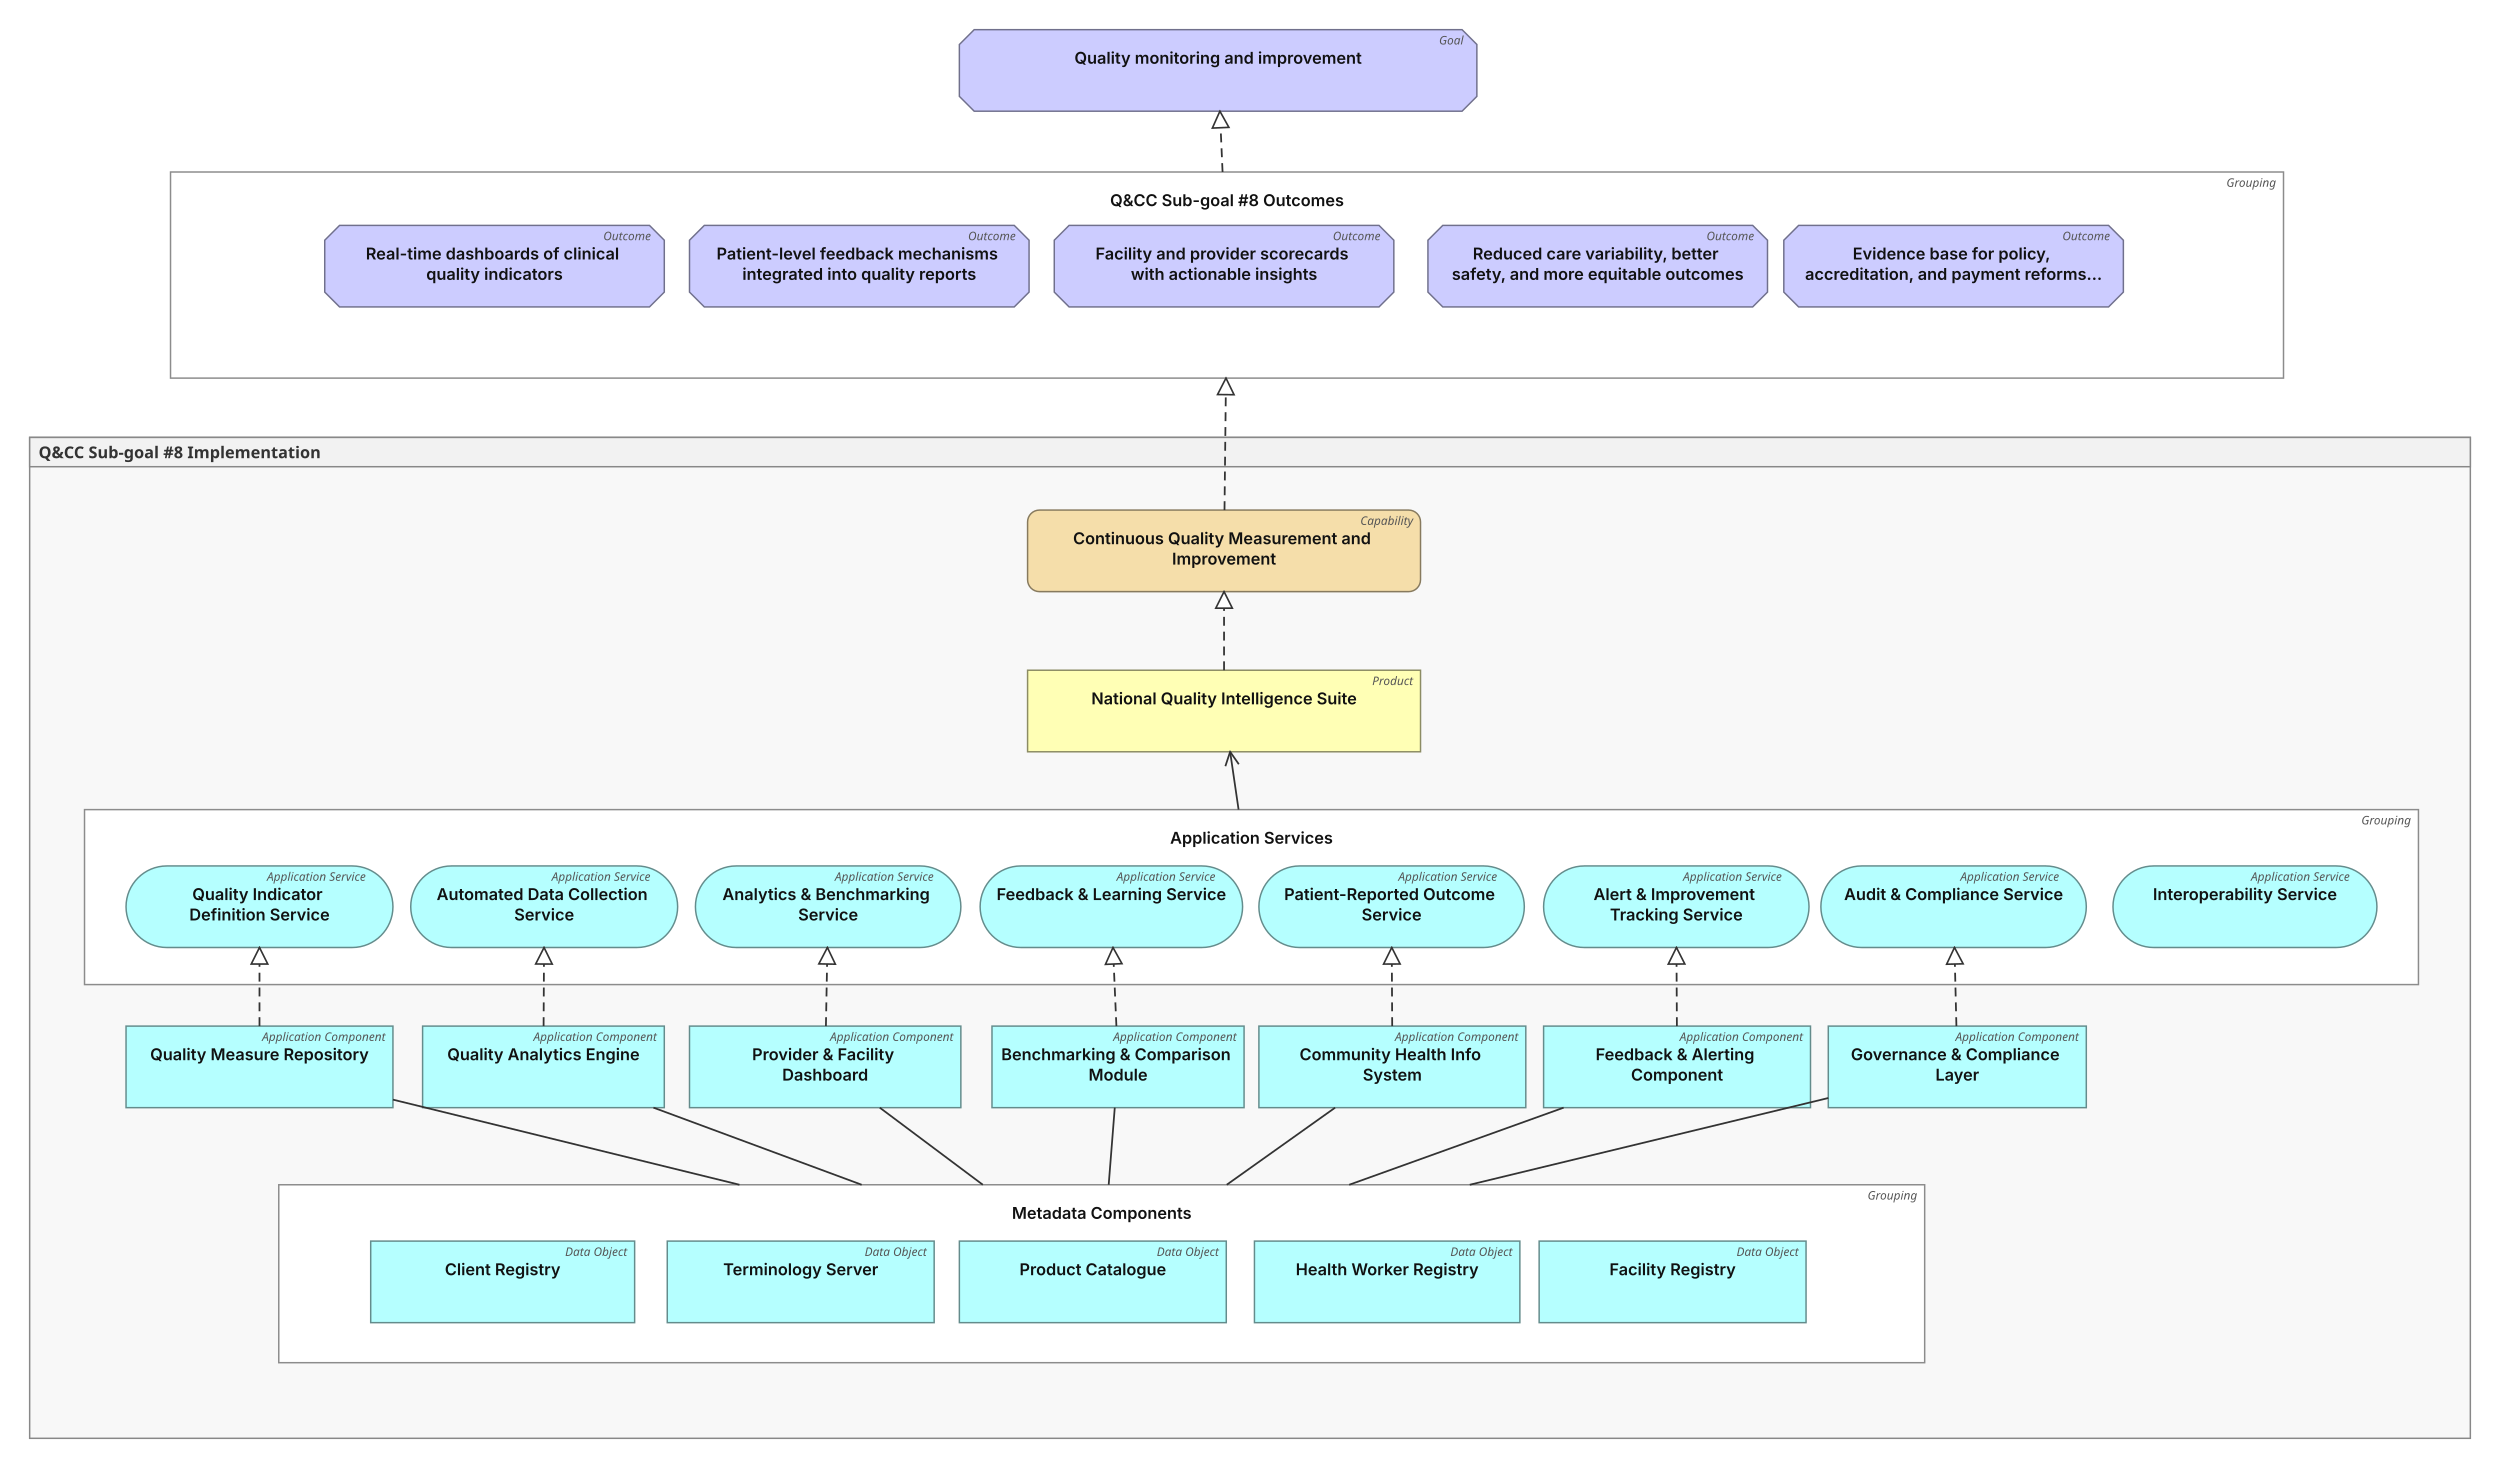
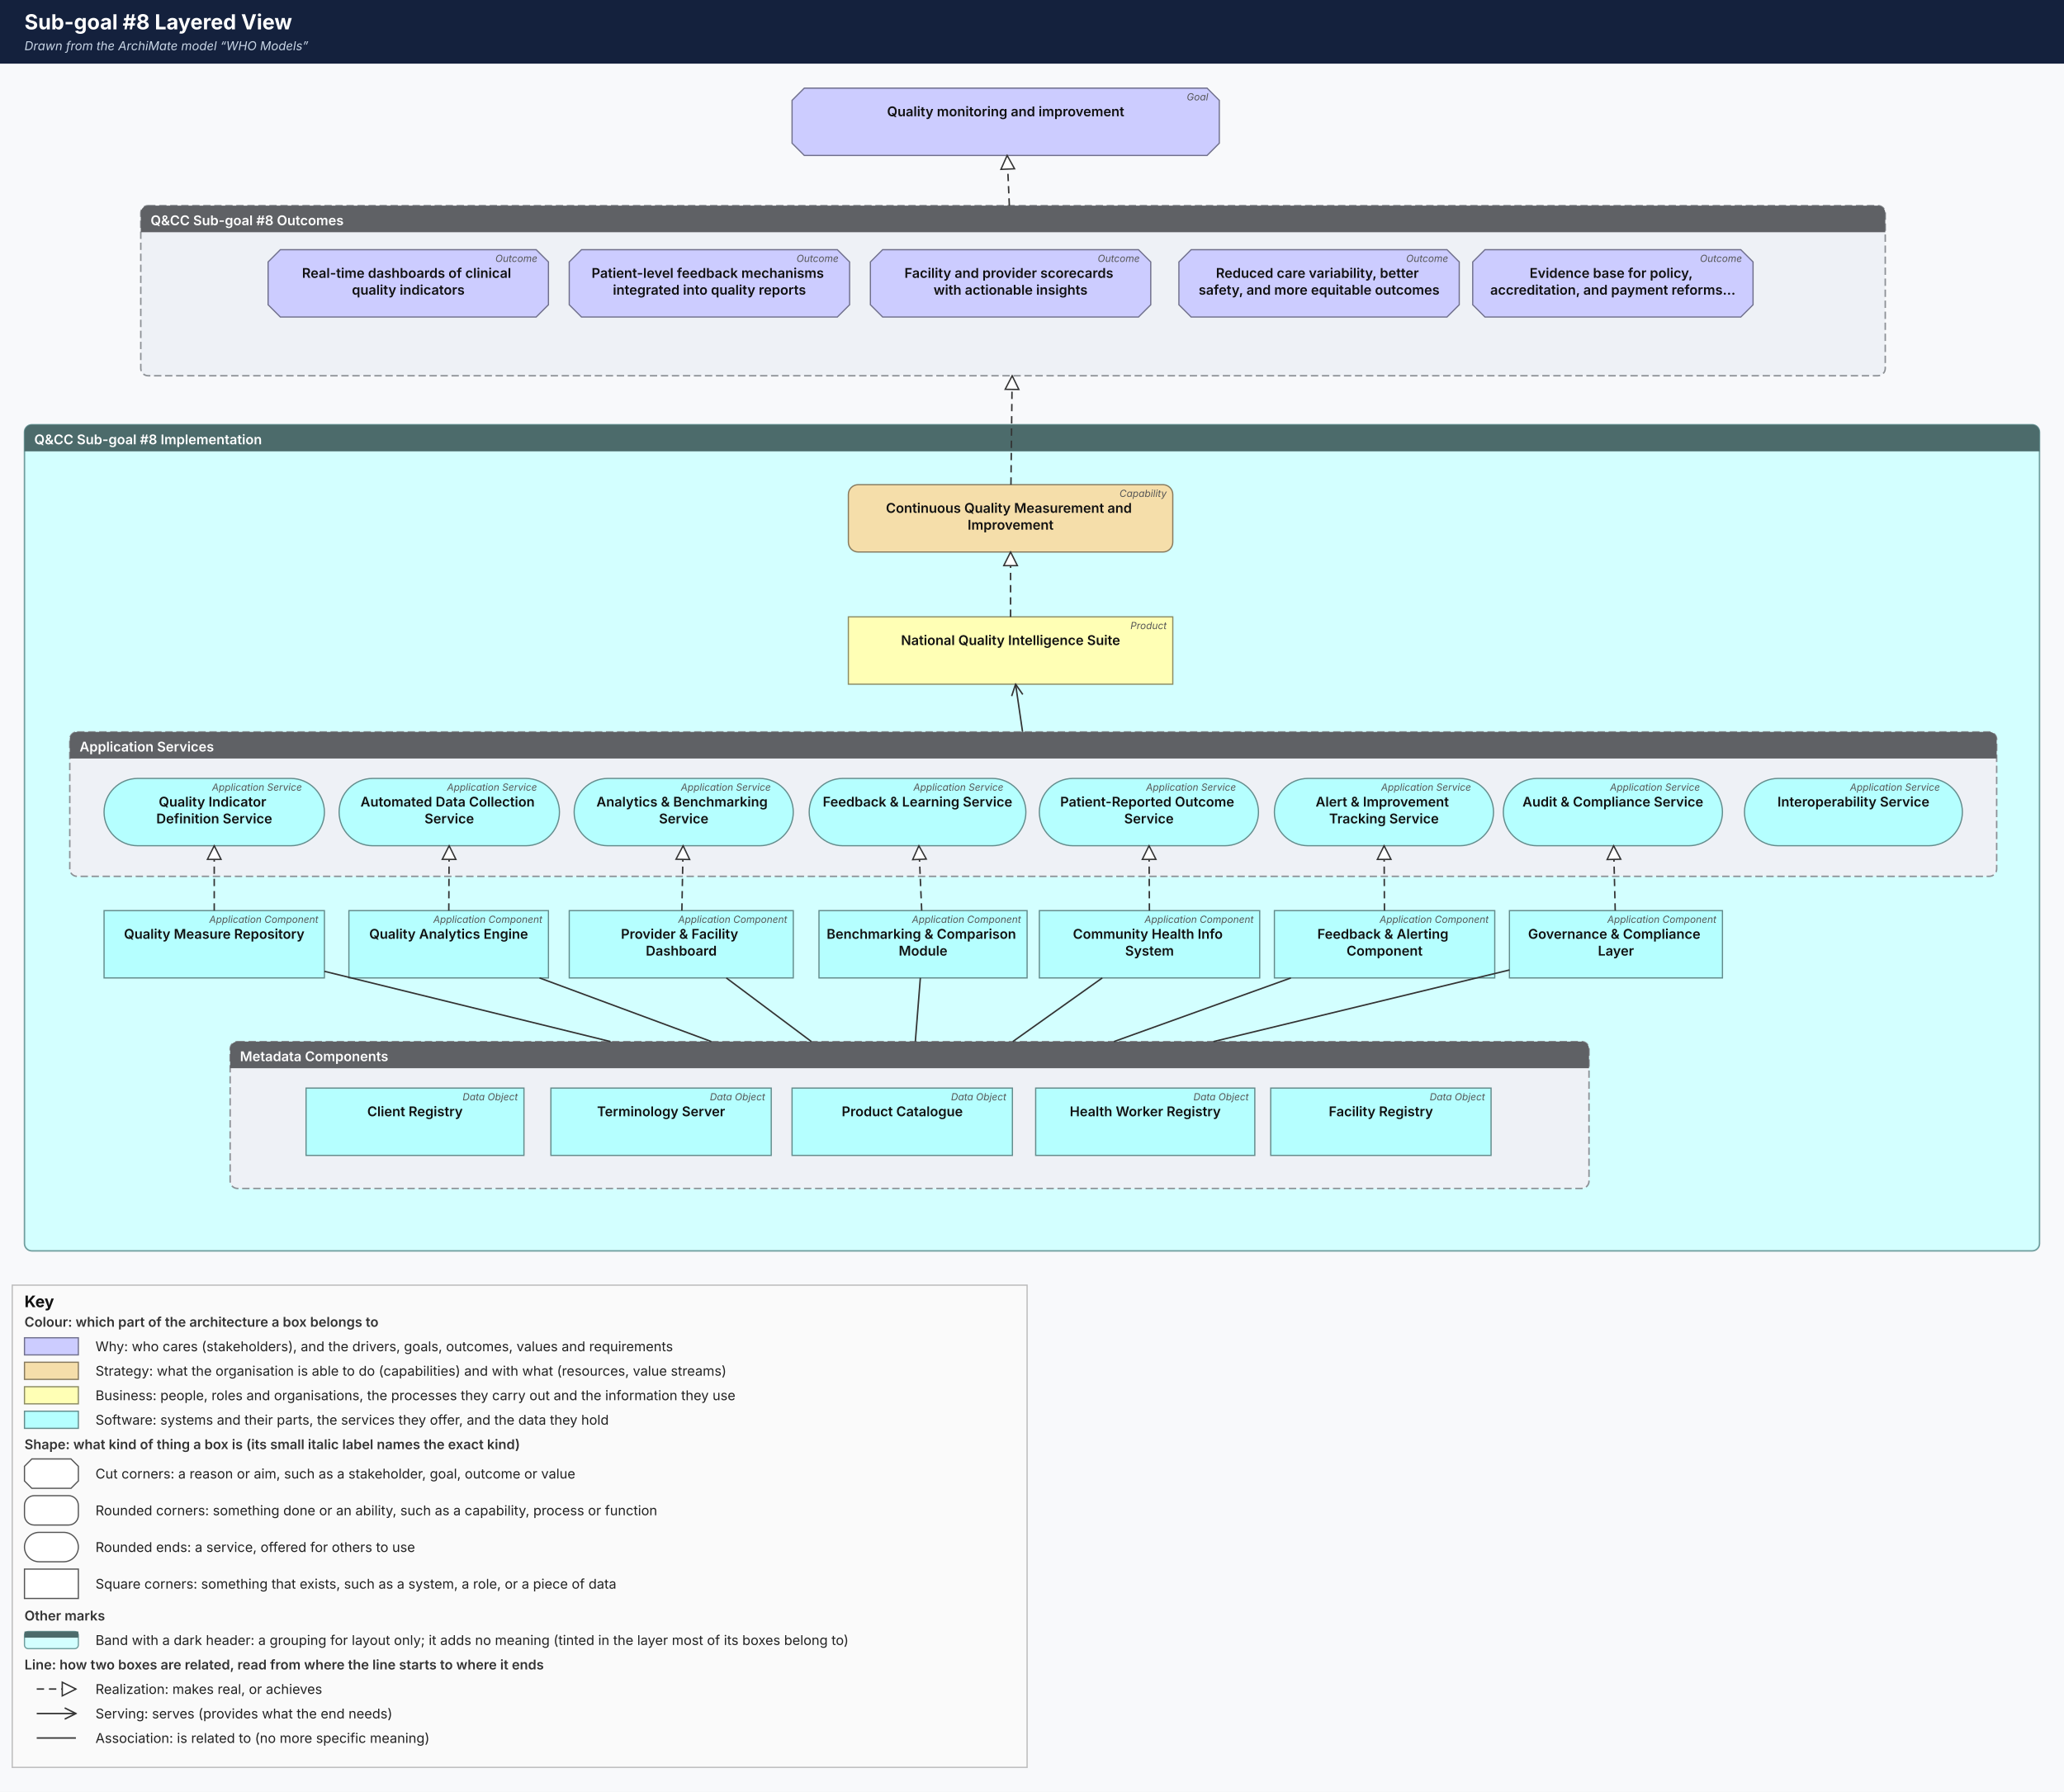
- <svg xmlns="http://www.w3.org/2000/svg" viewBox="6 4 1686 990" width="1686" height="990" role="img" aria-labelledby="av-title">
+ <svg xmlns="http://www.w3.org/2000/svg" viewBox="6 -48 1686 1464" width="1686" height="1464" role="img" aria-labelledby="av-title">
  <style>
- .av-name{font:600 11px system-ui,-apple-system,"Segoe UI",sans-serif;fill:#111}
- .av-type{font:italic 8px system-ui,sans-serif;fill:#555}
- .av-group{font:600 11px system-ui,sans-serif;fill:#333}
- .av-note{font:10px system-ui,sans-serif;fill:#222}
- .av-rel{font:9px system-ui,sans-serif;fill:#333;paint-order:stroke;stroke:#fff;stroke-width:3px}
+ .av-name{font:600 11px Inter, "Segoe UI", system-ui, -apple-system, Helvetica, Arial, sans-serif;fill:#111}
+ .av-type{font:italic 8px Inter, "Segoe UI", system-ui, -apple-system, Helvetica, Arial, sans-serif;fill:#555}
+ .av-group{font:600 11px Inter, "Segoe UI", system-ui, -apple-system, Helvetica, Arial, sans-serif;fill:#333}
+ .av-note{font:10px Inter, "Segoe UI", system-ui, -apple-system, Helvetica, Arial, sans-serif;fill:#222}
+ .av-key{font:11px Inter, "Segoe UI", system-ui, -apple-system, Helvetica, Arial, sans-serif;fill:#222}
+ .av-keyh{font:600 11px Inter, "Segoe UI", system-ui, -apple-system, Helvetica, Arial, sans-serif;fill:#333}
+ .av-keyt{font:700 13px Inter, "Segoe UI", system-ui, -apple-system, Helvetica, Arial, sans-serif;fill:#111}
+ .av-rel{font:9px Inter, "Segoe UI", system-ui, -apple-system, Helvetica, Arial, sans-serif;fill:#333;paint-order:stroke;stroke:#fff;stroke-width:3px}
a:hover rect,a:hover polygon,a:focus rect,a:focus polygon{stroke:#06c;stroke-width:2.5}
</style>
  <defs>
    <marker id="arrow-open" viewBox="0 0 12 12" refX="11" refY="6" markerWidth="11" markerHeight="11" orient="auto-start-reverse" markerUnits="userSpaceOnUse">
      <path d="M1 1 L11 6 L1 11" fill="none" stroke="#333" stroke-width="1.3" />
    </marker>
    <marker id="arrow-filled" viewBox="0 0 12 12" refX="11" refY="6" markerWidth="11" markerHeight="11" orient="auto-start-reverse" markerUnits="userSpaceOnUse">
      <path d="M1 1 L11 6 L1 11 Z" fill="#333" />
    </marker>
    <marker id="arrow-small" viewBox="0 0 10 10" refX="9" refY="5" markerWidth="8" markerHeight="8" orient="auto-start-reverse" markerUnits="userSpaceOnUse">
      <path d="M1 1 L9 5 L1 9" fill="none" stroke="#333" stroke-width="1.2" />
    </marker>
    <marker id="triangle-hollow" viewBox="0 0 14 14" refX="13" refY="7" markerWidth="13" markerHeight="13" orient="auto-start-reverse" markerUnits="userSpaceOnUse">
      <path d="M1 1 L13 7 L1 13 Z" fill="#fff" stroke="#333" stroke-width="1.2" />
    </marker>
    <marker id="diamond-filled" viewBox="0 0 16 10" refX="1" refY="5" markerWidth="16" markerHeight="10" orient="auto-start-reverse" markerUnits="userSpaceOnUse">
      <path d="M1 5 L8 1 L15 5 L8 9 Z" fill="#333" />
    </marker>
    <marker id="diamond-hollow" viewBox="0 0 16 10" refX="1" refY="5" markerWidth="16" markerHeight="10" orient="auto-start-reverse" markerUnits="userSpaceOnUse">
      <path d="M1 5 L8 1 L15 5 L8 9 Z" fill="#fff" stroke="#333" stroke-width="1.2" />
    </marker>
    <marker id="dot" viewBox="0 0 8 8" refX="4" refY="4" markerWidth="7" markerHeight="7" orient="auto" markerUnits="userSpaceOnUse">
      <circle cx="4" cy="4" r="3.2" fill="#333" />
    </marker>
    <pattern id="missing" width="8" height="8" patternUnits="userSpaceOnUse" patternTransform="rotate(45)">
      <rect width="8" height="8" fill="#fff" />
      <line x1="0" y1="0" x2="0" y2="8" stroke="#d33" stroke-width="2" />
    </pattern>
  </defs>
-   <rect x="6" y="4" width="1686" height="990" fill="#fff" />
+   <rect x="6" y="-48" width="1686" height="1464" fill="#f8f9fb" />
+   <rect x="6" y="-48" width="1686" height="52" fill="#14213d" />
+   <text x="26" y="-24" style="font:700 17px Inter, &quot;Segoe UI&quot;, system-ui, -apple-system, Helvetica, Arial, sans-serif;fill:#fff">Sub-goal #8 Layered View</text>
+   <text x="26" y="-7" style="font:italic 10px Inter, &quot;Segoe UI&quot;, system-ui, -apple-system, Helvetica, Arial, sans-serif;fill:#c9d6e6">Drawn from the ArchiMate model “WHO Models”</text>
  <g class="av-g">
-     <rect x="26" y="299" width="1646" height="675" fill="#f2f2f2" fill-opacity=".55" stroke="#888" />
-     <rect x="26" y="299" width="1646" height="19.75" fill="#f2f2f2" stroke="#888" />
-     <text class="av-group" x="32" y="313">Q&amp;CC Sub-goal #8 Implementation</text>
+     <rect x="26" y="299" width="1646" height="675" rx="6" fill="#d3ffff" stroke="#709e9e" stroke-width="1.2" />
+     <path d="M26 305 a6 6 0 0 1 6 -6 h1634 a6 6 0 0 1 6 6 v15.75 h-1646 z" fill="#4c6b6b" />
+     <text class="av-group" x="34" y="315" style="fill:#fff">Q&amp;CC Sub-goal #8 Implementation</text>
  </g>
-   <a href="../../../en/dpi-h-ra/archimate/0.2.0-draft.3/elements/id-7cd099e247fa42118b241c06bf61b1a4/" target="_top">
-     <rect x="194" y="803" width="1110" height="120" fill="#ffffff" stroke="#8c8c8c" stroke-width="1" />
-     <text class="av-type" x="1299" y="813" text-anchor="end">Grouping</text>
-     <text class="av-name" x="749" y="826" text-anchor="middle">
-       <tspan x="749" dy="0">Metadata Components</tspan>
-     </text>
-   </a>
-   <a href="../../../en/dpi-h-ra/archimate/0.2.0-draft.3/elements/id-13956538967c470fab93d9c718da3972/" target="_top">
+   <a href="../../../en/dpi-h-ra/archimate/0.2.0-draft.3/elements/metadata-components-7cd0/" target="_top">
+     <rect x="194" y="803" width="1110" height="120" rx="6" fill="#eef1f6" stroke="#8c9095" stroke-width="1.2" stroke-dasharray="6 3" />
+     <path d="M194 809 a6 6 0 0 1 6 -6 h1098 a6 6 0 0 1 6 6 v15.75 h-1110 z" fill="#5f6165" />
+     <text class="av-group" x="202" y="819" style="fill:#fff">Metadata Components</text>
+   </a>
+   <a href="../../../en/dpi-h-ra/archimate/0.2.0-draft.3/elements/facility-registry-1395/" target="_top">
    <rect x="1044" y="841" width="180" height="55" fill="#b5ffff" stroke="#648c8c" stroke-width="1" />
    <text class="av-type" x="1219" y="851" text-anchor="end">Data Object</text>
    <text class="av-name" x="1134" y="864" text-anchor="middle">
      <tspan x="1134" dy="0">Facility Registry</tspan>
    </text>
  </a>
-   <a href="../../../en/dpi-h-ra/archimate/0.2.0-draft.3/elements/id-e2db7294c2d3402ebc8354ba5d7e8a01/" target="_top">
+   <a href="../../../en/dpi-h-ra/archimate/0.2.0-draft.3/elements/terminology-server-e2db/" target="_top">
    <rect x="456" y="841" width="180" height="55" fill="#b5ffff" stroke="#648c8c" stroke-width="1" />
    <text class="av-type" x="631" y="851" text-anchor="end">Data Object</text>
    <text class="av-name" x="546" y="864" text-anchor="middle">
      <tspan x="546" dy="0">Terminology Server</tspan>
    </text>
  </a>
-   <a href="../../../en/dpi-h-ra/archimate/0.2.0-draft.3/elements/id-68d121c66b2e485e8ad26a7e257bd37a/" target="_top">
+   <a href="../../../en/dpi-h-ra/archimate/0.2.0-draft.3/elements/product-catalogue-68d1/" target="_top">
    <rect x="653" y="841" width="180" height="55" fill="#b5ffff" stroke="#648c8c" stroke-width="1" />
    <text class="av-type" x="828" y="851" text-anchor="end">Data Object</text>
    <text class="av-name" x="743" y="864" text-anchor="middle">
      <tspan x="743" dy="0">Product Catalogue</tspan>
    </text>
  </a>
-   <a href="../../../en/dpi-h-ra/archimate/0.2.0-draft.3/elements/id-a55b089d1e18477599eff5f4cf5df3a4/" target="_top">
+   <a href="../../../en/dpi-h-ra/archimate/0.2.0-draft.3/elements/health-worker-registry-a55b/" target="_top">
    <rect x="852" y="841" width="179" height="55" fill="#b5ffff" stroke="#648c8c" stroke-width="1" />
    <text class="av-type" x="1026" y="851" text-anchor="end">Data Object</text>
    <text class="av-name" x="941.5" y="864" text-anchor="middle">
      <tspan x="941.5" dy="0">Health Worker Registry</tspan>
    </text>
  </a>
-   <a href="../../../en/dpi-h-ra/archimate/0.2.0-draft.3/elements/id-2edda45a164842968a0402bb8305d664/" target="_top">
+   <a href="../../../en/dpi-h-ra/archimate/0.2.0-draft.3/elements/client-registry-2edd/" target="_top">
    <rect x="256" y="841" width="178" height="55" fill="#b5ffff" stroke="#648c8c" stroke-width="1" />
    <text class="av-type" x="429" y="851" text-anchor="end">Data Object</text>
    <text class="av-name" x="345" y="864" text-anchor="middle">
      <tspan x="345" dy="0">Client Registry</tspan>
    </text>
  </a>
-   <a href="../../../en/dpi-h-ra/archimate/0.2.0-draft.3/elements/id-a97b247deccb47f5b28d6c7c85258464/" target="_top">
-     <rect x="121" y="120" width="1425" height="139" fill="#ffffff" stroke="#8c8c8c" stroke-width="1" />
-     <text class="av-type" x="1541" y="130" text-anchor="end">Grouping</text>
-     <text class="av-name" x="833.5" y="143" text-anchor="middle">
-       <tspan x="833.5" dy="0">Q&amp;CC Sub-goal #8 Outcomes</tspan>
-     </text>
-   </a>
-   <a href="../../../en/dpi-h-ra/archimate/0.2.0-draft.3/elements/id-d76a0b90504448a3af6dcad09456a2cd/" target="_top">
-     <rect x="63" y="550" width="1574" height="118" fill="#ffffff" stroke="#8c8c8c" stroke-width="1" />
-     <text class="av-type" x="1632" y="560" text-anchor="end">Grouping</text>
-     <text class="av-name" x="850" y="573" text-anchor="middle">
-       <tspan x="850" dy="0">Application Services</tspan>
-     </text>
-   </a>
-   <a href="../../../en/dpi-h-ra/archimate/0.2.0-draft.3/elements/id-ba1cc1772d824cb6a9f72fd8222bf36b/" target="_top">
+   <a href="../../../en/dpi-h-ra/archimate/0.2.0-draft.3/elements/q-cc-sub-goal-8-outcomes/" target="_top">
+     <rect x="121" y="120" width="1425" height="139" rx="6" fill="#eef1f6" stroke="#8c9095" stroke-width="1.2" stroke-dasharray="6 3" />
+     <path d="M121 126 a6 6 0 0 1 6 -6 h1413 a6 6 0 0 1 6 6 v15.75 h-1425 z" fill="#5f6165" />
+     <text class="av-group" x="129" y="136" style="fill:#fff">Q&amp;CC Sub-goal #8 Outcomes</text>
+   </a>
+   <a href="../../../en/dpi-h-ra/archimate/0.2.0-draft.3/elements/application-services-d76a/" target="_top">
+     <rect x="63" y="550" width="1574" height="118" rx="6" fill="#eef1f6" stroke="#8c9095" stroke-width="1.2" stroke-dasharray="6 3" />
+     <path d="M63 556 a6 6 0 0 1 6 -6 h1562 a6 6 0 0 1 6 6 v15.75 h-1574 z" fill="#5f6165" />
+     <text class="av-group" x="71" y="566" style="fill:#fff">Application Services</text>
+   </a>
+   <a href="../../../en/dpi-h-ra/archimate/0.2.0-draft.3/elements/quality-monitoring-and-improvement/" target="_top">
    <polygon points="663,24 992,24 1002,34 1002,69 992,79 663,79 653,69 653,34" fill="#ccccff" stroke="#70708c" stroke-width="1" />
    <text class="av-type" x="993" y="34" text-anchor="end">Goal</text>
    <text class="av-name" x="827.5" y="47" text-anchor="middle">
      <tspan x="827.5" dy="0">Quality monitoring and improvement</tspan>
    </text>
  </a>
-   <a href="../../../en/dpi-h-ra/archimate/0.2.0-draft.3/elements/id-e71fea3a009a483594a72ec50c5481e4/" target="_top">
+   <a href="../../../en/dpi-h-ra/archimate/0.2.0-draft.3/elements/continuous-quality-measurement-and-improvement/" target="_top">
    <rect x="699" y="348" width="265" height="55" rx="8" fill="#f5deaa" stroke="#877a5e" stroke-width="1" />
    <text class="av-type" x="959" y="358" text-anchor="end">Capability</text>
    <text class="av-name" x="831.5" y="371" text-anchor="middle">
      <tspan x="831.5" dy="0">Continuous Quality Measurement and</tspan>
      <tspan x="831.5" dy="13.75">Improvement</tspan>
    </text>
  </a>
-   <a href="../../../en/dpi-h-ra/archimate/0.2.0-draft.3/elements/id-baf98028f55e4c82ba0111a78f4a9472/" target="_top">
+   <a href="../../../en/dpi-h-ra/archimate/0.2.0-draft.3/elements/national-quality-intelligence-suite/" target="_top">
    <rect x="699" y="456" width="265" height="55" fill="#ffffb5" stroke="#8c8c64" stroke-width="1" />
    <text class="av-type" x="959" y="466" text-anchor="end">Product</text>
    <text class="av-name" x="831.5" y="479" text-anchor="middle">
      <tspan x="831.5" dy="0">National Quality Intelligence Suite</tspan>
    </text>
  </a>
-   <a href="../../../en/dpi-h-ra/archimate/0.2.0-draft.3/elements/id-cfd09b58ed6b46c4916bba1dd06bdcd1/" target="_top">
+   <a href="../../../en/dpi-h-ra/archimate/0.2.0-draft.3/elements/real-time-dashboards-of-clinical-quality-indicators/" target="_top">
    <polygon points="235,156 444,156 454,166 454,201 444,211 235,211 225,201 225,166" fill="#ccccff" stroke="#70708c" stroke-width="1" />
    <text class="av-type" x="445" y="166" text-anchor="end">Outcome</text>
    <text class="av-name" x="339.5" y="179" text-anchor="middle">
      <tspan x="339.5" dy="0">Real-time dashboards of clinical</tspan>
      <tspan x="339.5" dy="13.75">quality indicators</tspan>
    </text>
  </a>
-   <a href="../../../en/dpi-h-ra/archimate/0.2.0-draft.3/elements/id-8ad0fe486fd04fc3a77051cb0cd74179/" target="_top">
+   <a href="../../../en/dpi-h-ra/archimate/0.2.0-draft.3/elements/patient-level-feedback-mechanisms-integrated-into-quality/" target="_top">
    <polygon points="481,156 690,156 700,166 700,201 690,211 481,211 471,201 471,166" fill="#ccccff" stroke="#70708c" stroke-width="1" />
    <text class="av-type" x="691" y="166" text-anchor="end">Outcome</text>
    <text class="av-name" x="585.5" y="179" text-anchor="middle">
      <tspan x="585.5" dy="0">Patient-level feedback mechanisms</tspan>
      <tspan x="585.5" dy="13.75">integrated into quality reports</tspan>
    </text>
  </a>
-   <a href="../../../en/dpi-h-ra/archimate/0.2.0-draft.3/elements/id-1ba0738bbdd5452db3ee55ffe4c32170/" target="_top">
+   <a href="../../../en/dpi-h-ra/archimate/0.2.0-draft.3/elements/facility-and-provider-scorecards-with-actionable-insights/" target="_top">
    <polygon points="727,156 936,156 946,166 946,201 936,211 727,211 717,201 717,166" fill="#ccccff" stroke="#70708c" stroke-width="1" />
    <text class="av-type" x="937" y="166" text-anchor="end">Outcome</text>
    <text class="av-name" x="831.5" y="179" text-anchor="middle">
      <tspan x="831.5" dy="0">Facility and provider scorecards</tspan>
      <tspan x="831.5" dy="13.75">with actionable insights</tspan>
    </text>
  </a>
-   <a href="../../../en/dpi-h-ra/archimate/0.2.0-draft.3/elements/id-81254bf62bcb4a339c8ea5f0f0883627/" target="_top">
+   <a href="../../../en/dpi-h-ra/archimate/0.2.0-draft.3/elements/reduced-care-variability-better-safety-and-more-equitable/" target="_top">
    <polygon points="979,156 1188,156 1198,166 1198,201 1188,211 979,211 969,201 969,166" fill="#ccccff" stroke="#70708c" stroke-width="1" />
    <text class="av-type" x="1189" y="166" text-anchor="end">Outcome</text>
    <text class="av-name" x="1083.5" y="179" text-anchor="middle">
      <tspan x="1083.5" dy="0">Reduced care variability, better</tspan>
      <tspan x="1083.5" dy="13.75">safety, and more equitable outcomes</tspan>
    </text>
  </a>
-   <a href="../../../en/dpi-h-ra/archimate/0.2.0-draft.3/elements/id-95483ba3e0e64372b300b51a1d496910/" target="_top">
+   <a href="../../../en/dpi-h-ra/archimate/0.2.0-draft.3/elements/evidence-base-for-policy-accreditation-and-payment-reforms/" target="_top">
    <polygon points="1219,156 1428,156 1438,166 1438,201 1428,211 1219,211 1209,201 1209,166" fill="#ccccff" stroke="#70708c" stroke-width="1" />
    <text class="av-type" x="1429" y="166" text-anchor="end">Outcome</text>
    <text class="av-name" x="1323.5" y="179" text-anchor="middle">
      <tspan x="1323.5" dy="0">Evidence base for policy,</tspan>
      <tspan x="1323.5" dy="13.75">accreditation, and payment reforms…</tspan>
    </text>
  </a>
-   <a href="../../../en/dpi-h-ra/archimate/0.2.0-draft.3/elements/id-03ca953f8c20431cbb8c61941b4604e2/" target="_top">
+   <a href="../../../en/dpi-h-ra/archimate/0.2.0-draft.3/elements/quality-indicator-definition-service/" target="_top">
    <rect x="91" y="588" width="180" height="55" rx="27.5" fill="#b5ffff" stroke="#648c8c" stroke-width="1" />
    <text class="av-type" x="252.667" y="598" text-anchor="end">Application Service</text>
    <text class="av-name" x="181" y="611" text-anchor="middle">
      <tspan x="181" dy="0">Quality Indicator</tspan>
      <tspan x="181" dy="13.75">Definition Service</tspan>
    </text>
  </a>
-   <a href="../../../en/dpi-h-ra/archimate/0.2.0-draft.3/elements/id-86ea47c9ec2141bba9b72c11a0196042/" target="_top">
+   <a href="../../../en/dpi-h-ra/archimate/0.2.0-draft.3/elements/automated-data-collection-service/" target="_top">
    <rect x="283" y="588" width="180" height="55" rx="27.5" fill="#b5ffff" stroke="#648c8c" stroke-width="1" />
    <text class="av-type" x="444.667" y="598" text-anchor="end">Application Service</text>
    <text class="av-name" x="373" y="611" text-anchor="middle">
      <tspan x="373" dy="0">Automated Data Collection</tspan>
      <tspan x="373" dy="13.75">Service</tspan>
    </text>
  </a>
-   <a href="../../../en/dpi-h-ra/archimate/0.2.0-draft.3/elements/id-969b1081c18445eb95759777a131a9f8/" target="_top">
+   <a href="../../../en/dpi-h-ra/archimate/0.2.0-draft.3/elements/analytics-benchmarking-service/" target="_top">
    <rect x="475" y="588" width="179" height="55" rx="27.5" fill="#b5ffff" stroke="#648c8c" stroke-width="1" />
    <text class="av-type" x="635.667" y="598" text-anchor="end">Application Service</text>
    <text class="av-name" x="564.5" y="611" text-anchor="middle">
      <tspan x="564.5" dy="0">Analytics &amp; Benchmarking</tspan>
      <tspan x="564.5" dy="13.75">Service</tspan>
    </text>
  </a>
-   <a href="../../../en/dpi-h-ra/archimate/0.2.0-draft.3/elements/id-4327ef6da5e14dd79eda8657acb50b84/" target="_top">
+   <a href="../../../en/dpi-h-ra/archimate/0.2.0-draft.3/elements/feedback-learning-service/" target="_top">
    <rect x="667" y="588" width="177" height="55" rx="27.5" fill="#b5ffff" stroke="#648c8c" stroke-width="1" />
    <text class="av-type" x="825.667" y="598" text-anchor="end">Application Service</text>
    <text class="av-name" x="755.5" y="611" text-anchor="middle">
      <tspan x="755.5" dy="0">Feedback &amp; Learning Service</tspan>
    </text>
  </a>
-   <a href="../../../en/dpi-h-ra/archimate/0.2.0-draft.3/elements/id-985286ad974c43d985315a3783f2824e/" target="_top">
+   <a href="../../../en/dpi-h-ra/archimate/0.2.0-draft.3/elements/patient-reported-outcome-service/" target="_top">
    <rect x="855" y="588" width="179" height="55" rx="27.5" fill="#b5ffff" stroke="#648c8c" stroke-width="1" />
    <text class="av-type" x="1015.667" y="598" text-anchor="end">Application Service</text>
    <text class="av-name" x="944.5" y="611" text-anchor="middle">
      <tspan x="944.5" dy="0">Patient-Reported Outcome</tspan>
      <tspan x="944.5" dy="13.75">Service</tspan>
    </text>
  </a>
-   <a href="../../../en/dpi-h-ra/archimate/0.2.0-draft.3/elements/id-7bd5f169df1e4b7282dadbbde7c0599b/" target="_top">
+   <a href="../../../en/dpi-h-ra/archimate/0.2.0-draft.3/elements/alert-improvement-tracking-service/" target="_top">
    <rect x="1047" y="588" width="179" height="55" rx="27.5" fill="#b5ffff" stroke="#648c8c" stroke-width="1" />
    <text class="av-type" x="1207.667" y="598" text-anchor="end">Application Service</text>
    <text class="av-name" x="1136.5" y="611" text-anchor="middle">
      <tspan x="1136.5" dy="0">Alert &amp; Improvement</tspan>
      <tspan x="1136.5" dy="13.75">Tracking Service</tspan>
    </text>
  </a>
-   <a href="../../../en/dpi-h-ra/archimate/0.2.0-draft.3/elements/id-0052c2b9d6474579a30220a3a629be49/" target="_top">
+   <a href="../../../en/dpi-h-ra/archimate/0.2.0-draft.3/elements/audit-compliance-service/" target="_top">
    <rect x="1234" y="588" width="179" height="55" rx="27.5" fill="#b5ffff" stroke="#648c8c" stroke-width="1" />
    <text class="av-type" x="1394.667" y="598" text-anchor="end">Application Service</text>
    <text class="av-name" x="1323.5" y="611" text-anchor="middle">
      <tspan x="1323.5" dy="0">Audit &amp; Compliance Service</tspan>
    </text>
  </a>
-   <a href="../../../en/dpi-h-ra/archimate/0.2.0-draft.3/elements/id-28e24fd2b0354e1094900fcbc4692d77/" target="_top">
+   <a href="../../../en/dpi-h-ra/archimate/0.2.0-draft.3/elements/interoperability-service/" target="_top">
    <rect x="1431" y="588" width="178" height="55" rx="27.5" fill="#b5ffff" stroke="#648c8c" stroke-width="1" />
    <text class="av-type" x="1590.667" y="598" text-anchor="end">Application Service</text>
    <text class="av-name" x="1520" y="611" text-anchor="middle">
      <tspan x="1520" dy="0">Interoperability Service</tspan>
    </text>
  </a>
-   <a href="../../../en/dpi-h-ra/archimate/0.2.0-draft.3/elements/id-a225ba4f0c4641d59af9359a2797f250/" target="_top">
+   <a href="../../../en/dpi-h-ra/archimate/0.2.0-draft.3/elements/quality-measure-repository/" target="_top">
    <rect x="91" y="696" width="180" height="55" fill="#b5ffff" stroke="#648c8c" stroke-width="1" />
    <text class="av-type" x="266" y="706" text-anchor="end">Application Component</text>
    <text class="av-name" x="181" y="719" text-anchor="middle">
      <tspan x="181" dy="0">Quality Measure Repository</tspan>
    </text>
  </a>
-   <a href="../../../en/dpi-h-ra/archimate/0.2.0-draft.3/elements/id-fc70dc8e3099419db5a0a81c81b5bf45/" target="_top">
+   <a href="../../../en/dpi-h-ra/archimate/0.2.0-draft.3/elements/quality-analytics-engine/" target="_top">
    <rect x="291" y="696" width="163" height="55" fill="#b5ffff" stroke="#648c8c" stroke-width="1" />
    <text class="av-type" x="449" y="706" text-anchor="end">Application Component</text>
    <text class="av-name" x="372.5" y="719" text-anchor="middle">
      <tspan x="372.5" dy="0">Quality Analytics Engine</tspan>
    </text>
  </a>
-   <a href="../../../en/dpi-h-ra/archimate/0.2.0-draft.3/elements/id-1de352570bdb4ab48166750c389dd753/" target="_top">
+   <a href="../../../en/dpi-h-ra/archimate/0.2.0-draft.3/elements/provider-facility-dashboard/" target="_top">
    <rect x="471" y="696" width="183" height="55" fill="#b5ffff" stroke="#648c8c" stroke-width="1" />
    <text class="av-type" x="649" y="706" text-anchor="end">Application Component</text>
    <text class="av-name" x="562.5" y="719" text-anchor="middle">
      <tspan x="562.5" dy="0">Provider &amp; Facility</tspan>
      <tspan x="562.5" dy="13.75">Dashboard</tspan>
    </text>
  </a>
-   <a href="../../../en/dpi-h-ra/archimate/0.2.0-draft.3/elements/id-ff35a870ae604a488cba65a4d37483fa/" target="_top">
+   <a href="../../../en/dpi-h-ra/archimate/0.2.0-draft.3/elements/benchmarking-comparison-module/" target="_top">
    <rect x="675" y="696" width="170" height="55" fill="#b5ffff" stroke="#648c8c" stroke-width="1" />
    <text class="av-type" x="840" y="706" text-anchor="end">Application Component</text>
    <text class="av-name" x="760" y="719" text-anchor="middle">
      <tspan x="760" dy="0">Benchmarking &amp; Comparison</tspan>
      <tspan x="760" dy="13.75">Module</tspan>
    </text>
  </a>
-   <a href="../../../en/dpi-h-ra/archimate/0.2.0-draft.3/elements/id-d6b5693acabd43049d8443fffb70f547/" target="_top">
+   <a href="../../../en/dpi-h-ra/archimate/0.2.0-draft.3/elements/community-health-info-system/" target="_top">
    <rect x="855" y="696" width="180" height="55" fill="#b5ffff" stroke="#648c8c" stroke-width="1" />
    <text class="av-type" x="1030" y="706" text-anchor="end">Application Component</text>
    <text class="av-name" x="945" y="719" text-anchor="middle">
      <tspan x="945" dy="0">Community Health Info</tspan>
      <tspan x="945" dy="13.75">System</tspan>
    </text>
  </a>
-   <a href="../../../en/dpi-h-ra/archimate/0.2.0-draft.3/elements/id-97d4f77bfc714945b6a5354289bc7056/" target="_top">
+   <a href="../../../en/dpi-h-ra/archimate/0.2.0-draft.3/elements/feedback-alerting-component/" target="_top">
    <rect x="1047" y="696" width="180" height="55" fill="#b5ffff" stroke="#648c8c" stroke-width="1" />
    <text class="av-type" x="1222" y="706" text-anchor="end">Application Component</text>
    <text class="av-name" x="1137" y="719" text-anchor="middle">
      <tspan x="1137" dy="0">Feedback &amp; Alerting</tspan>
      <tspan x="1137" dy="13.75">Component</tspan>
    </text>
  </a>
-   <a href="../../../en/dpi-h-ra/archimate/0.2.0-draft.3/elements/id-786f2d78893c4a41a53498fe8a971e50/" target="_top">
+   <a href="../../../en/dpi-h-ra/archimate/0.2.0-draft.3/elements/governance-compliance-layer/" target="_top">
    <rect x="1239" y="696" width="174" height="55" fill="#b5ffff" stroke="#648c8c" stroke-width="1" />
    <text class="av-type" x="1408" y="706" text-anchor="end">Application Component</text>
    <text class="av-name" x="1326" y="719" text-anchor="middle">
      <tspan x="1326" dy="0">Governance &amp; Compliance</tspan>
      <tspan x="1326" dy="13.75">Layer</tspan>
    </text>
  </a>
  <a href="../../../en/dpi-h-ra/archimate/0.2.0-draft.3/relationships/id-62ff11e69b4c4e0ab4f7787b6c82798f/" target="_top">
    <path d="M504.7 803 L271 745.6" fill="none" stroke="#333" stroke-width="1.2" />
    <path d="M504.7 803 L271 745.6" fill="none" stroke="transparent" stroke-width="8" />
  </a>
  <a href="../../../en/dpi-h-ra/archimate/0.2.0-draft.3/relationships/id-a561d90284854318a14f2e925c63a46d/" target="_top">
    <path d="M830.5 120 L828.7 79" fill="none" stroke="#333" stroke-width="1.2" stroke-dasharray="6 4" marker-end="url(#triangle-hollow)" />
    <path d="M830.5 120 L828.7 79" fill="none" stroke="transparent" stroke-width="8" />
  </a>
  <a href="../../../en/dpi-h-ra/archimate/0.2.0-draft.3/relationships/id-7db5853b9eb0439993ddb157e30d541c/" target="_top">
    <path d="M841.3 550 L835.6 511" fill="none" stroke="#333" stroke-width="1.2" marker-end="url(#arrow-open)" />
    <path d="M841.3 550 L835.6 511" fill="none" stroke="transparent" stroke-width="8" />
  </a>
  <a href="../../../en/dpi-h-ra/archimate/0.2.0-draft.3/relationships/id-474d687d06704d6980a20dfeff7f7663/" target="_top">
    <path d="M831.8 348 L832.8 259" fill="none" stroke="#333" stroke-width="1.2" stroke-dasharray="6 4" marker-end="url(#triangle-hollow)" />
    <path d="M831.8 348 L832.8 259" fill="none" stroke="transparent" stroke-width="8" />
  </a>
  <a href="../../../en/dpi-h-ra/archimate/0.2.0-draft.3/relationships/id-85b4b63685a34e6a88c45c44f1fb068a/" target="_top">
    <path d="M831.5 456 L831.5 403" fill="none" stroke="#333" stroke-width="1.2" stroke-dasharray="6 4" marker-end="url(#triangle-hollow)" />
    <path d="M831.5 456 L831.5 403" fill="none" stroke="transparent" stroke-width="8" />
  </a>
  <a href="../../../en/dpi-h-ra/archimate/0.2.0-draft.3/relationships/id-846c08aedcc2467aa7bbf11fefcf16f5/" target="_top">
    <path d="M181 696 L181 643" fill="none" stroke="#333" stroke-width="1.2" stroke-dasharray="6 4" marker-end="url(#triangle-hollow)" />
    <path d="M181 696 L181 643" fill="none" stroke="transparent" stroke-width="8" />
  </a>
  <a href="../../../en/dpi-h-ra/archimate/0.2.0-draft.3/relationships/id-bae2200bb6cb4f14841f018cd7ef7bcb/" target="_top">
    <path d="M372.6 696 L372.9 643" fill="none" stroke="#333" stroke-width="1.2" stroke-dasharray="6 4" marker-end="url(#triangle-hollow)" />
    <path d="M372.6 696 L372.9 643" fill="none" stroke="transparent" stroke-width="8" />
  </a>
  <a href="../../../en/dpi-h-ra/archimate/0.2.0-draft.3/relationships/id-c0ef3276d24f4a15bbf8dd877abb9ff7/" target="_top">
    <path d="M446.7 751 L587.1 803" fill="none" stroke="#333" stroke-width="1.2" />
    <path d="M446.7 751 L587.1 803" fill="none" stroke="transparent" stroke-width="8" />
  </a>
  <a href="../../../en/dpi-h-ra/archimate/0.2.0-draft.3/relationships/id-aba91a989b774c9ab2f85fcaddc2e4fd/" target="_top">
    <path d="M599.3 751 L668.8 803" fill="none" stroke="#333" stroke-width="1.2" />
    <path d="M599.3 751 L668.8 803" fill="none" stroke="transparent" stroke-width="8" />
  </a>
  <a href="../../../en/dpi-h-ra/archimate/0.2.0-draft.3/relationships/id-d15757a529ae408c966d92e84ab1b9d7/" target="_top">
    <path d="M563 696 L564 643" fill="none" stroke="#333" stroke-width="1.2" stroke-dasharray="6 4" marker-end="url(#triangle-hollow)" />
    <path d="M563 696 L564 643" fill="none" stroke="transparent" stroke-width="8" />
  </a>
  <a href="../../../en/dpi-h-ra/archimate/0.2.0-draft.3/relationships/id-213935a144264715aa957a0a536545e2/" target="_top">
    <path d="M757.8 751 L753.7 803" fill="none" stroke="#333" stroke-width="1.2" />
    <path d="M757.8 751 L753.7 803" fill="none" stroke="transparent" stroke-width="8" />
  </a>
  <a href="../../../en/dpi-h-ra/archimate/0.2.0-draft.3/relationships/id-2da5e32b718a4f2fa221b18f1e2f4845/" target="_top">
    <path d="M758.9 696 L756.6 643" fill="none" stroke="#333" stroke-width="1.2" stroke-dasharray="6 4" marker-end="url(#triangle-hollow)" />
    <path d="M758.9 696 L756.6 643" fill="none" stroke="transparent" stroke-width="8" />
  </a>
  <a href="../../../en/dpi-h-ra/archimate/0.2.0-draft.3/relationships/id-e155dcf37a30469596dd386082850c83/" target="_top">
    <path d="M944.9 696 L944.6 643" fill="none" stroke="#333" stroke-width="1.2" stroke-dasharray="6 4" marker-end="url(#triangle-hollow)" />
    <path d="M944.9 696 L944.6 643" fill="none" stroke="transparent" stroke-width="8" />
  </a>
  <a href="../../../en/dpi-h-ra/archimate/0.2.0-draft.3/relationships/id-3fd80591981f4bb1804459ede7810af2/" target="_top">
    <path d="M906.4 751 L833.3 803" fill="none" stroke="#333" stroke-width="1.2" />
    <path d="M906.4 751 L833.3 803" fill="none" stroke="transparent" stroke-width="8" />
  </a>
  <a href="../../../en/dpi-h-ra/archimate/0.2.0-draft.3/relationships/id-d77baa9f203a46918af4a33fb3d434dd/" target="_top">
    <path d="M1060.5 751 L915.9 803" fill="none" stroke="#333" stroke-width="1.2" />
    <path d="M1060.5 751 L915.9 803" fill="none" stroke="transparent" stroke-width="8" />
  </a>
  <a href="../../../en/dpi-h-ra/archimate/0.2.0-draft.3/relationships/id-abd5cc3e3f6a4486a6ca21eeede1d1d7/" target="_top">
    <path d="M1136.9 696 L1136.6 643" fill="none" stroke="#333" stroke-width="1.2" stroke-dasharray="6 4" marker-end="url(#triangle-hollow)" />
    <path d="M1136.9 696 L1136.6 643" fill="none" stroke="transparent" stroke-width="8" />
  </a>
  <a href="../../../en/dpi-h-ra/archimate/0.2.0-draft.3/relationships/id-41baf278c7e04435b585769190fbaae3/" target="_top">
    <path d="M1239 744.5 L997.2 803" fill="none" stroke="#333" stroke-width="1.2" />
    <path d="M1239 744.5 L997.2 803" fill="none" stroke="transparent" stroke-width="8" />
  </a>
  <a href="../../../en/dpi-h-ra/archimate/0.2.0-draft.3/relationships/id-a8a2d1c2403d486c805aa20b71d24d62/" target="_top">
    <path d="M1325.4 696 L1324.1 643" fill="none" stroke="#333" stroke-width="1.2" stroke-dasharray="6 4" marker-end="url(#triangle-hollow)" />
    <path d="M1325.4 696 L1324.1 643" fill="none" stroke="transparent" stroke-width="8" />
  </a>
+   <g class="av-legend">
+     <rect x="16" y="1002" width="829" height="394" fill="#fafafa" stroke="#bbb" />
+     <text class="av-keyt" x="26" y="1020">Key</text>
+     <text class="av-keyh" x="26" y="1036">Colour: which part of the architecture a box belongs to</text>
+     <rect x="26" y="1045" width="44" height="14" fill="#ccccff" stroke="#70708c" />
+     <text class="av-key" x="84" y="1056">Why: who cares (stakeholders), and the drivers, goals, outcomes, values and requirements</text>
+     <rect x="26" y="1065" width="44" height="14" fill="#f5deaa" stroke="#877a5e" />
+     <text class="av-key" x="84" y="1076">Strategy: what the organisation is able to do (capabilities) and with what (resources, value streams)</text>
+     <rect x="26" y="1085" width="44" height="14" fill="#ffffb5" stroke="#8c8c64" />
+     <text class="av-key" x="84" y="1096">Business: people, roles and organisations, the processes they carry out and the information they use</text>
+     <rect x="26" y="1105" width="44" height="14" fill="#b5ffff" stroke="#648c8c" />
+     <text class="av-key" x="84" y="1116">Software: systems and their parts, the services they offer, and the data they hold</text>
+     <text class="av-keyh" x="26" y="1136">Shape: what kind of thing a box is (its small italic label names the exact kind)</text>
+     <polygon points="32,1144 64,1144 70,1150 70,1162 64,1168 32,1168 26,1162 26,1150" fill="#fff" stroke="#555" />
+     <text class="av-key" x="84" y="1160">Cut corners: a reason or aim, such as a stakeholder, goal, outcome or value</text>
+     <rect x="26" y="1174" width="44" height="24" rx="8" fill="#fff" stroke="#555" />
+     <text class="av-key" x="84" y="1190">Rounded corners: something done or an ability, such as a capability, process or function</text>
+     <rect x="26" y="1204" width="44" height="24" rx="12" fill="#fff" stroke="#555" />
+     <text class="av-key" x="84" y="1220">Rounded ends: a service, offered for others to use</text>
+     <rect x="26" y="1234" width="44" height="24" fill="#fff" stroke="#555" />
+     <text class="av-key" x="84" y="1250">Square corners: something that exists, such as a system, a role, or a piece of data</text>
+     <text class="av-keyh" x="26" y="1276">Other marks</text>
+     <rect x="26" y="1285" width="44" height="14" rx="3" fill="#d3ffff" stroke="#709e9e" />
+     <rect x="26" y="1285" width="44" height="5" fill="#4c6b6b" />
+     <text class="av-key" x="84" y="1296">Band with a dark header: a grouping for layout only; it adds no meaning (tinted in the layer most of its boxes belong to)</text>
+     <text class="av-keyh" x="26" y="1316">Line: how two boxes are related, read from where the line starts to where it ends</text>
+     <path d="M36 1332 L68 1332" fill="none" stroke="#333" stroke-width="1.2" stroke-dasharray="6 4" marker-end="url(#triangle-hollow)" />
+     <text class="av-key" x="84" y="1336">Realization: makes real, or achieves</text>
+     <path d="M36 1352 L68 1352" fill="none" stroke="#333" stroke-width="1.2" marker-end="url(#arrow-open)" />
+     <text class="av-key" x="84" y="1356">Serving: serves (provides what the end needs)</text>
+     <path d="M36 1372 L68 1372" fill="none" stroke="#333" stroke-width="1.2" />
+     <text class="av-key" x="84" y="1376">Association: is related to (no more specific meaning)</text>
+   </g>
</svg>
